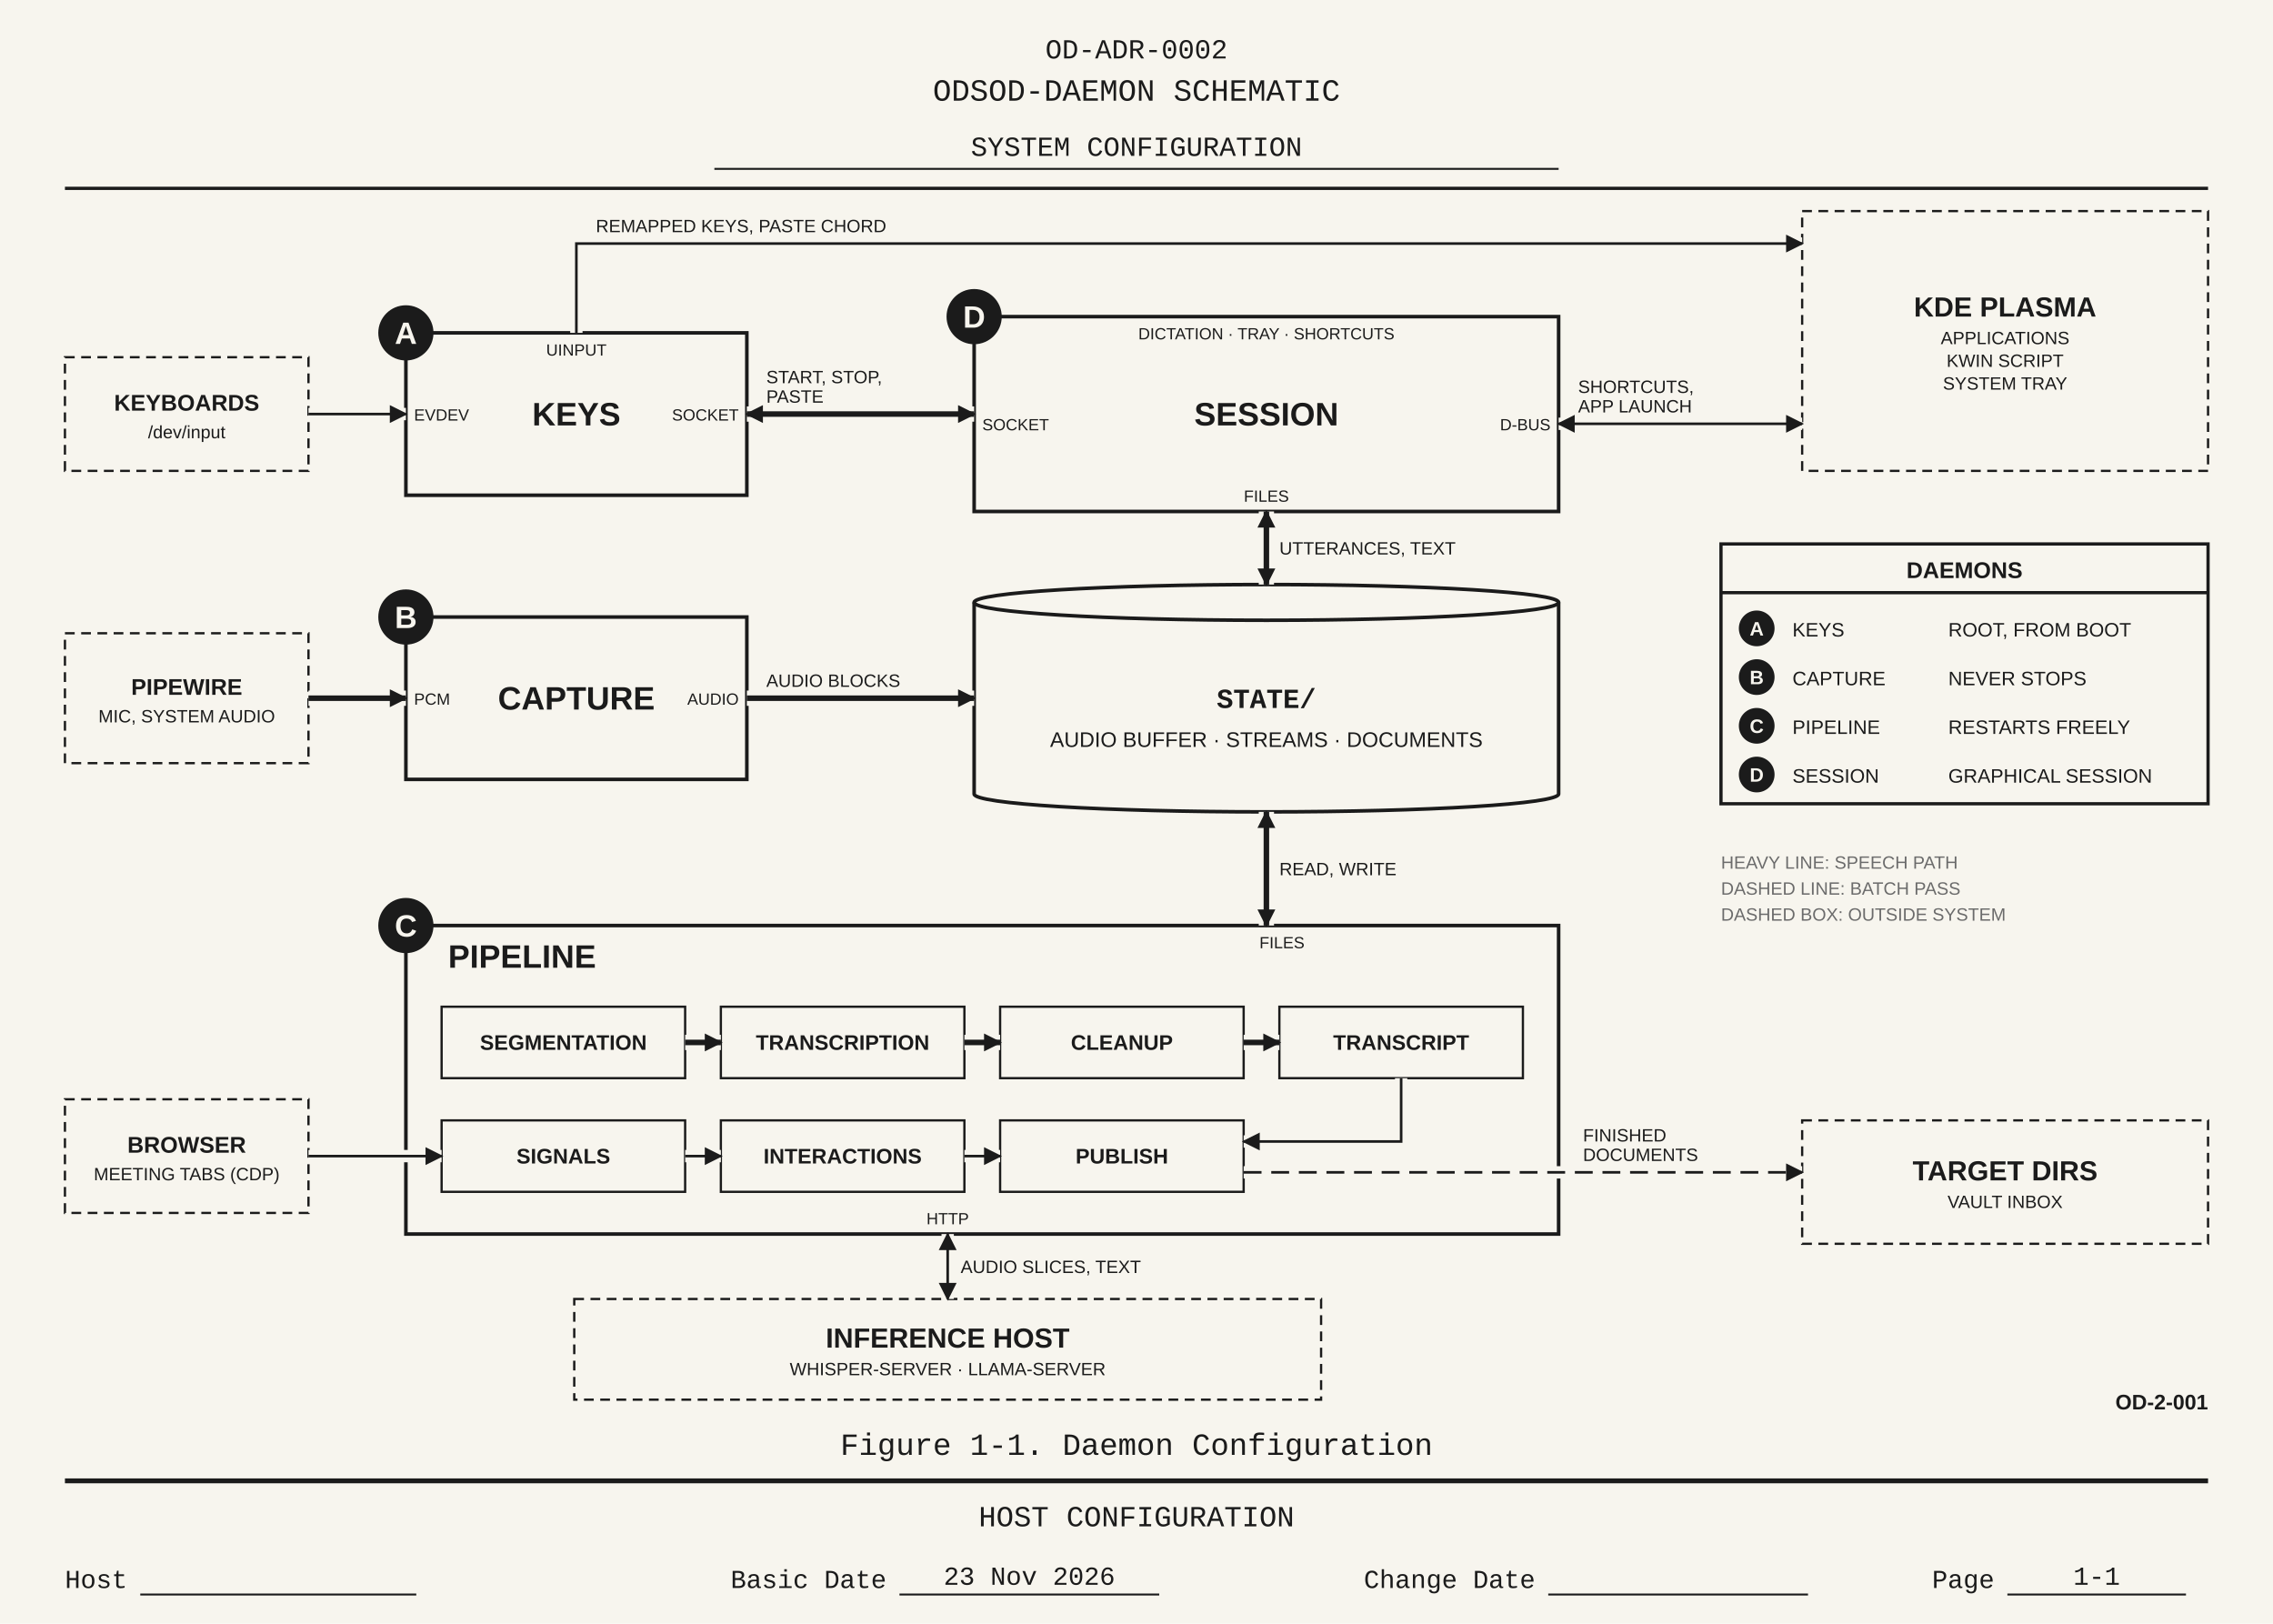
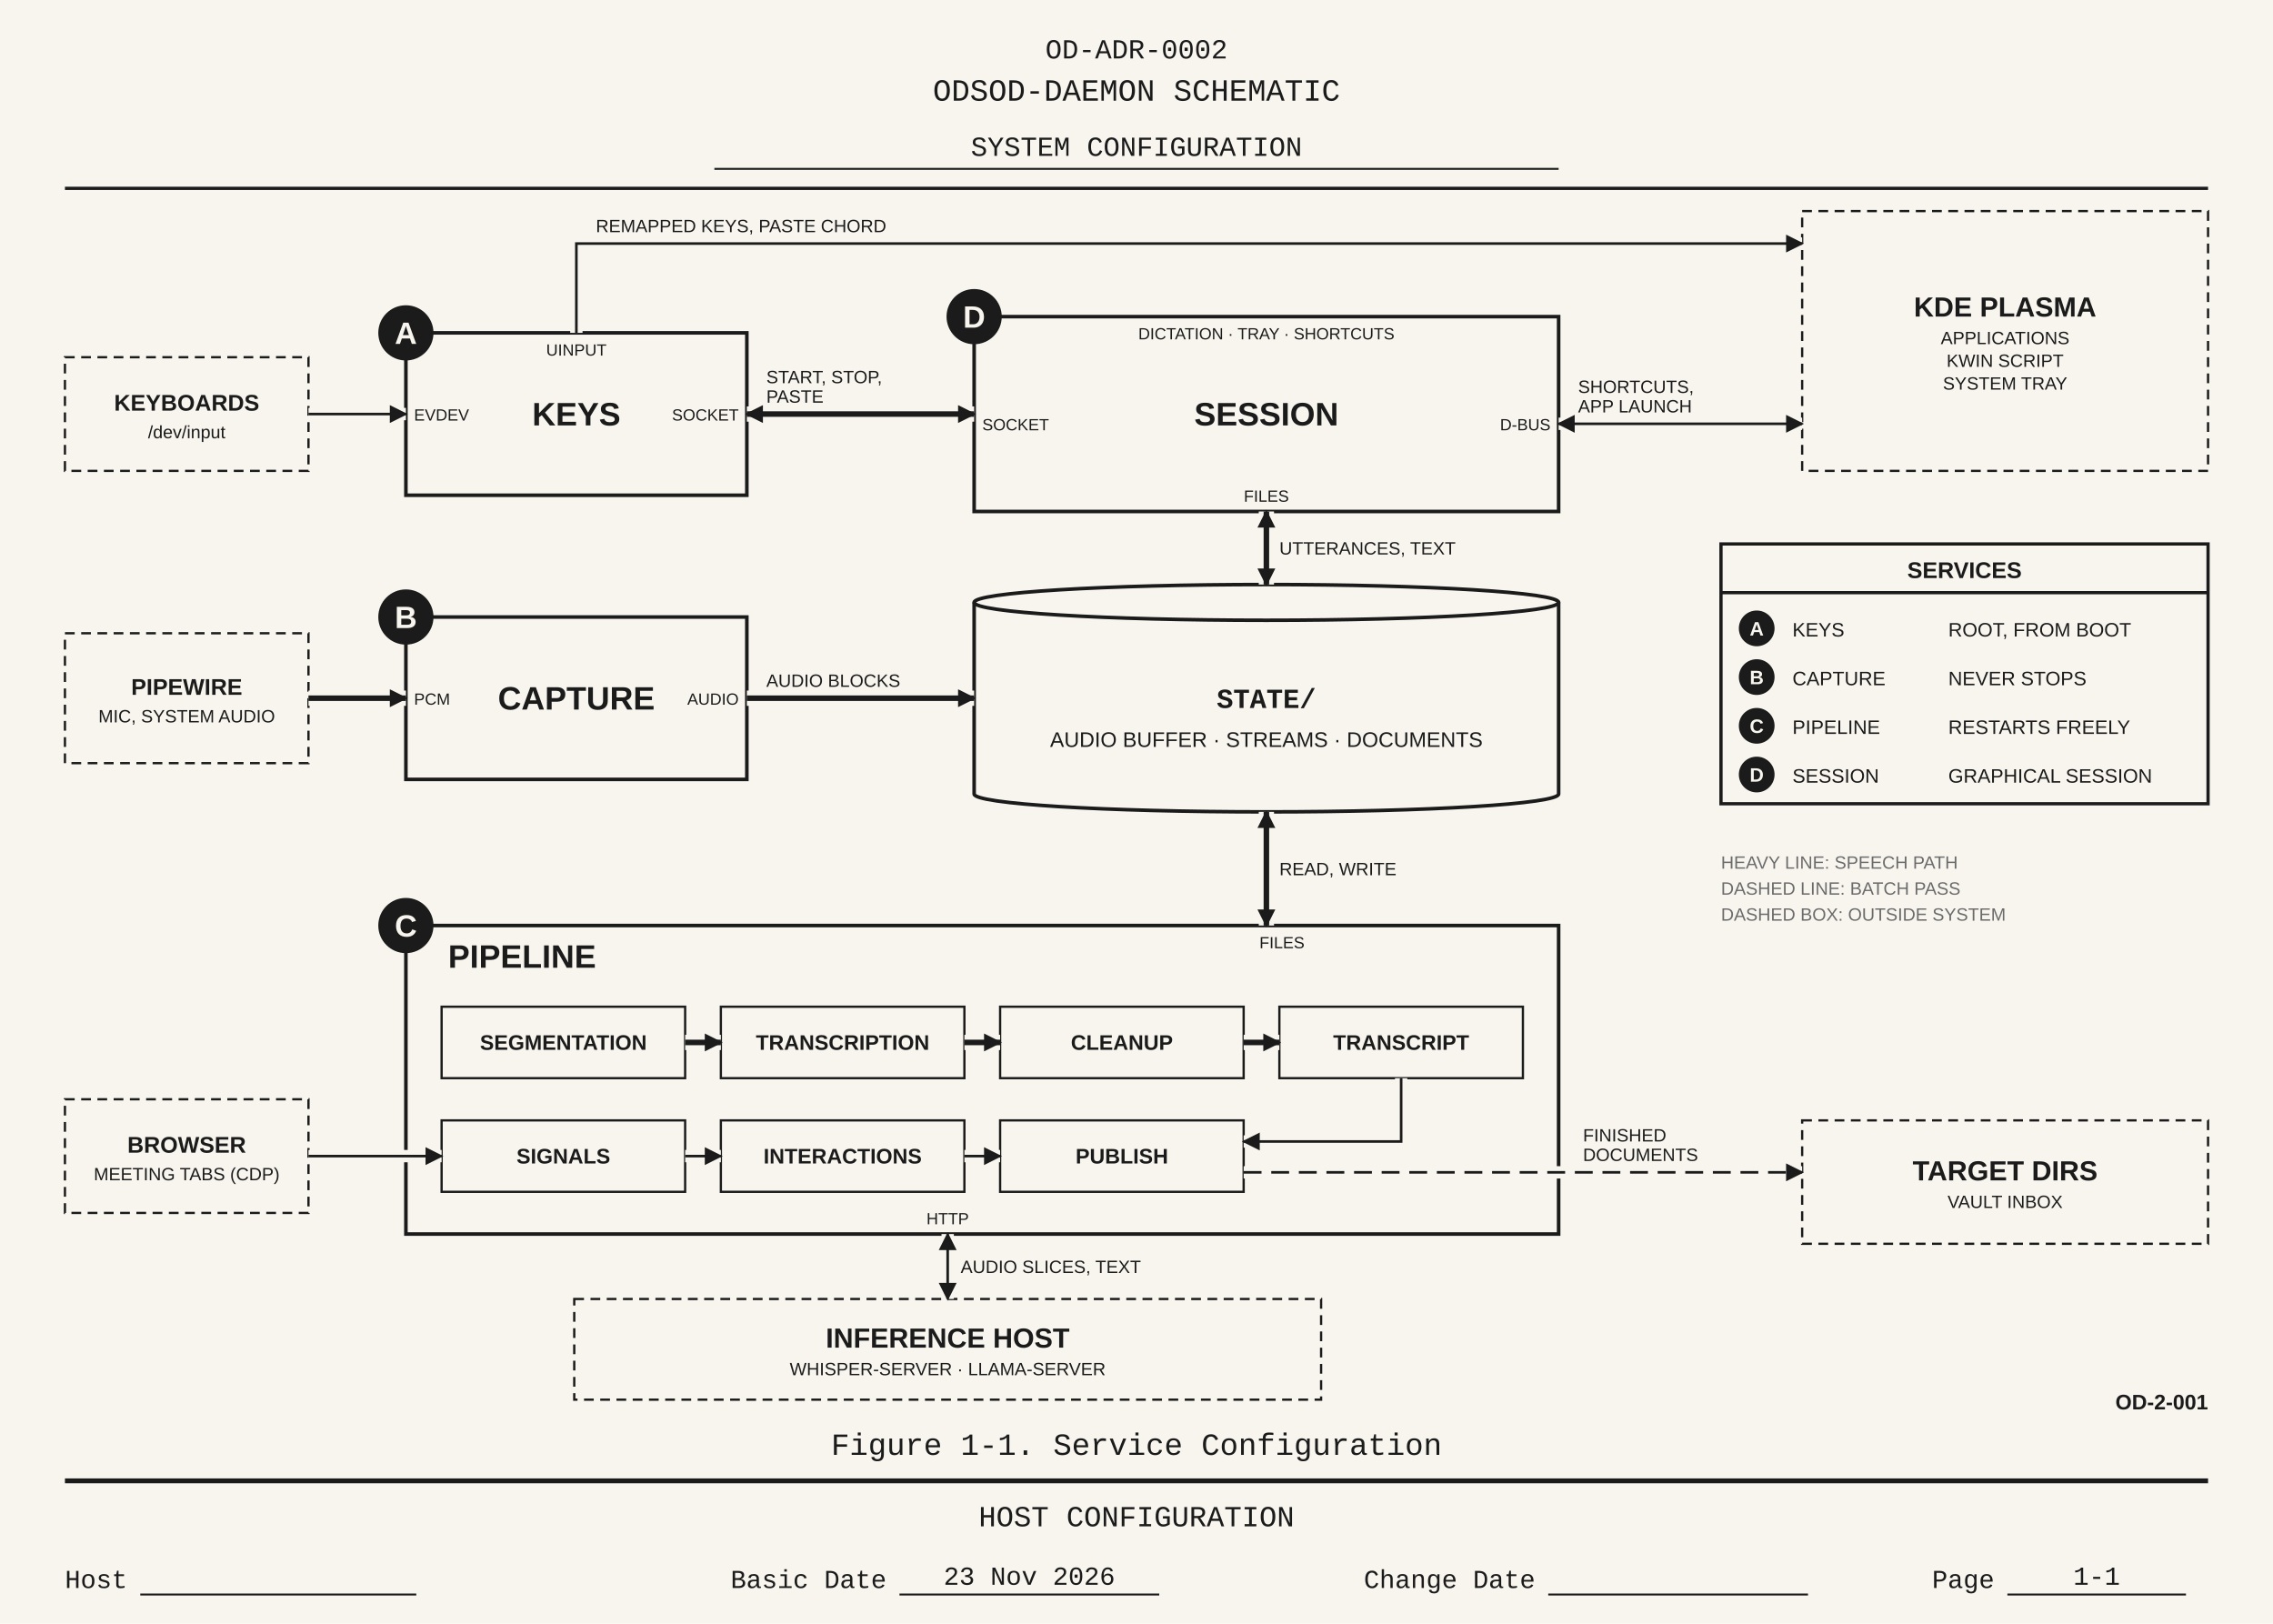
<svg xmlns="http://www.w3.org/2000/svg" width="1400" height="1000" viewBox="0 0 1400 1000">
  <defs>
    <marker id="arrow" viewBox="0 0 10 10" refX="9" refY="5" markerWidth="13" markerHeight="11" markerUnits="userSpaceOnUse" orient="auto-start-reverse">
      <path d="M0,0 L10,5 L0,10 z" fill="#1b1b1b" />
    </marker>
  </defs>
  <rect width="1400" height="1000" fill="#f7f5ee" />
  <text x="700.0" y="36" font-family="'Courier New', Courier, monospace" font-size="17" font-weight="normal" text-anchor="middle" fill="#1b1b1b">OD-ADR-0002</text>
  <text x="700.0" y="62" font-family="'Courier New', Courier, monospace" font-size="19" font-weight="normal" text-anchor="middle" fill="#1b1b1b">ODSOD-DAEMON SCHEMATIC</text>
  <text x="700.0" y="96" font-family="'Courier New', Courier, monospace" font-size="17" font-weight="normal" text-anchor="middle" fill="#1b1b1b">SYSTEM CONFIGURATION</text>
  <line x1="440.0" y1="104" x2="960.0" y2="104" stroke="#1b1b1b" stroke-width="1.2" />
  <line x1="40" y1="116" x2="1360" y2="116" stroke="#1b1b1b" stroke-width="2" />
  <rect x="250" y="205" width="210" height="100" fill="#f7f5ee" stroke="#1b1b1b" stroke-width="2.2" />
  <text x="355.0" y="262.0" font-family="Futura, 'Century Gothic', 'Avenir Next Condensed', 'Arial Narrow', Arial, sans-serif" font-size="20" font-weight="bold" text-anchor="middle" fill="#1b1b1b">KEYS</text>
  <text x="255" y="259.0" font-family="Futura, 'Century Gothic', 'Avenir Next Condensed', 'Arial Narrow', Arial, sans-serif" font-size="10" font-weight="normal" text-anchor="start" fill="#1b1b1b">EVDEV</text>
  <text x="355.0" y="219" font-family="Futura, 'Century Gothic', 'Avenir Next Condensed', 'Arial Narrow', Arial, sans-serif" font-size="10" font-weight="normal" text-anchor="middle" fill="#1b1b1b">UINPUT</text>
  <text x="455" y="259.0" font-family="Futura, 'Century Gothic', 'Avenir Next Condensed', 'Arial Narrow', Arial, sans-serif" font-size="10" font-weight="normal" text-anchor="end" fill="#1b1b1b">SOCKET</text>
  <circle cx="250" cy="205" r="17" fill="#1b1b1b" />
  <text x="250" y="211.8" font-family="Futura, 'Century Gothic', 'Avenir Next Condensed', 'Arial Narrow', Arial, sans-serif" font-size="19" font-weight="bold" text-anchor="middle" fill="#f7f5ee">A</text>
  <rect x="600" y="195" width="360" height="120" fill="#f7f5ee" stroke="#1b1b1b" stroke-width="2.2" />
  <text x="780.0" y="262.0" font-family="Futura, 'Century Gothic', 'Avenir Next Condensed', 'Arial Narrow', Arial, sans-serif" font-size="20" font-weight="bold" text-anchor="middle" fill="#1b1b1b">SESSION</text>
  <text x="605" y="265.0" font-family="Futura, 'Century Gothic', 'Avenir Next Condensed', 'Arial Narrow', Arial, sans-serif" font-size="10" font-weight="normal" text-anchor="start" fill="#1b1b1b">SOCKET</text>
  <text x="955" y="265.0" font-family="Futura, 'Century Gothic', 'Avenir Next Condensed', 'Arial Narrow', Arial, sans-serif" font-size="10" font-weight="normal" text-anchor="end" fill="#1b1b1b">D-BUS</text>
  <text x="780.0" y="309" font-family="Futura, 'Century Gothic', 'Avenir Next Condensed', 'Arial Narrow', Arial, sans-serif" font-size="10" font-weight="normal" text-anchor="middle" fill="#1b1b1b">FILES</text>
  <text x="780.0" y="209" font-family="Futura, 'Century Gothic', 'Avenir Next Condensed', 'Arial Narrow', Arial, sans-serif" font-size="10" font-weight="normal" text-anchor="middle" fill="#1b1b1b">DICTATION · TRAY · SHORTCUTS</text>
  <circle cx="600" cy="195" r="17" fill="#1b1b1b" />
  <text x="600" y="201.8" font-family="Futura, 'Century Gothic', 'Avenir Next Condensed', 'Arial Narrow', Arial, sans-serif" font-size="19" font-weight="bold" text-anchor="middle" fill="#f7f5ee">D</text>
  <rect x="250" y="380" width="210" height="100" fill="#f7f5ee" stroke="#1b1b1b" stroke-width="2.2" />
  <text x="355.0" y="437.0" font-family="Futura, 'Century Gothic', 'Avenir Next Condensed', 'Arial Narrow', Arial, sans-serif" font-size="20" font-weight="bold" text-anchor="middle" fill="#1b1b1b">CAPTURE</text>
  <text x="255" y="434.0" font-family="Futura, 'Century Gothic', 'Avenir Next Condensed', 'Arial Narrow', Arial, sans-serif" font-size="10" font-weight="normal" text-anchor="start" fill="#1b1b1b">PCM</text>
  <text x="455" y="434.0" font-family="Futura, 'Century Gothic', 'Avenir Next Condensed', 'Arial Narrow', Arial, sans-serif" font-size="10" font-weight="normal" text-anchor="end" fill="#1b1b1b">AUDIO</text>
  <circle cx="250" cy="380" r="17" fill="#1b1b1b" />
  <text x="250" y="386.8" font-family="Futura, 'Century Gothic', 'Avenir Next Condensed', 'Arial Narrow', Arial, sans-serif" font-size="19" font-weight="bold" text-anchor="middle" fill="#f7f5ee">B</text>
  <path d="M600,371 L600,489 A180.0,11 0 0 0 960,489 L960,371" fill="#f7f5ee" stroke="#1b1b1b" stroke-width="2.2" />
  <ellipse cx="780.0" cy="371" rx="180.0" ry="11" fill="#f7f5ee" stroke="#1b1b1b" stroke-width="2.2" />
  <text x="780.0" y="436.0" font-family="'Courier New', Courier, monospace" font-size="17" font-weight="bold" text-anchor="middle" fill="#1b1b1b">STATE/</text>
  <text x="780.0" y="460.0" font-family="Futura, 'Century Gothic', 'Avenir Next Condensed', 'Arial Narrow', Arial, sans-serif" font-size="13" font-weight="normal" text-anchor="middle" fill="#1b1b1b">AUDIO BUFFER · STREAMS · DOCUMENTS</text>
  <rect x="250" y="570" width="710" height="190" fill="none" stroke="#1b1b1b" stroke-width="2.2" />
  <circle cx="250" cy="570" r="17" fill="#1b1b1b" />
  <text x="250" y="576.8" font-family="Futura, 'Century Gothic', 'Avenir Next Condensed', 'Arial Narrow', Arial, sans-serif" font-size="19" font-weight="bold" text-anchor="middle" fill="#f7f5ee">C</text>
  <text x="276" y="596" font-family="Futura, 'Century Gothic', 'Avenir Next Condensed', 'Arial Narrow', Arial, sans-serif" font-size="20" font-weight="bold" text-anchor="start" fill="#1b1b1b">PIPELINE</text>
  <text x="583.7" y="754" font-family="Futura, 'Century Gothic', 'Avenir Next Condensed', 'Arial Narrow', Arial, sans-serif" font-size="10" font-weight="normal" text-anchor="middle" fill="#1b1b1b">HTTP</text>
  <text x="789.6" y="584" font-family="Futura, 'Century Gothic', 'Avenir Next Condensed', 'Arial Narrow', Arial, sans-serif" font-size="10" font-weight="normal" text-anchor="middle" fill="#1b1b1b">FILES</text>
  <rect x="272" y="620" width="150" height="44" fill="#f7f5ee" stroke="#1b1b1b" stroke-width="1.4" />
  <text x="347.0" y="646.55" font-family="Futura, 'Century Gothic', 'Avenir Next Condensed', 'Arial Narrow', Arial, sans-serif" font-size="13" font-weight="bold" text-anchor="middle" fill="#1b1b1b">SEGMENTATION</text>
  <rect x="444" y="620" width="150" height="44" fill="#f7f5ee" stroke="#1b1b1b" stroke-width="1.4" />
  <text x="519.0" y="646.55" font-family="Futura, 'Century Gothic', 'Avenir Next Condensed', 'Arial Narrow', Arial, sans-serif" font-size="13" font-weight="bold" text-anchor="middle" fill="#1b1b1b">TRANSCRIPTION</text>
  <path d="M422,642.0 L444,642.0" fill="none" stroke="#f7f5ee" stroke-width="9.4" />
  <path d="M422,642.0 L444,642.0" fill="none" stroke="#1b1b1b" stroke-width="3.4" marker-end="url(#arrow)" />
  <rect x="616" y="620" width="150" height="44" fill="#f7f5ee" stroke="#1b1b1b" stroke-width="1.4" />
  <text x="691.0" y="646.55" font-family="Futura, 'Century Gothic', 'Avenir Next Condensed', 'Arial Narrow', Arial, sans-serif" font-size="13" font-weight="bold" text-anchor="middle" fill="#1b1b1b">CLEANUP</text>
  <path d="M594,642.0 L616,642.0" fill="none" stroke="#f7f5ee" stroke-width="9.4" />
  <path d="M594,642.0 L616,642.0" fill="none" stroke="#1b1b1b" stroke-width="3.4" marker-end="url(#arrow)" />
  <rect x="788" y="620" width="150" height="44" fill="#f7f5ee" stroke="#1b1b1b" stroke-width="1.4" />
  <text x="863.0" y="646.55" font-family="Futura, 'Century Gothic', 'Avenir Next Condensed', 'Arial Narrow', Arial, sans-serif" font-size="13" font-weight="bold" text-anchor="middle" fill="#1b1b1b">TRANSCRIPT</text>
  <path d="M766,642.0 L788,642.0" fill="none" stroke="#f7f5ee" stroke-width="9.4" />
  <path d="M766,642.0 L788,642.0" fill="none" stroke="#1b1b1b" stroke-width="3.4" marker-end="url(#arrow)" />
  <rect x="272" y="690" width="150" height="44" fill="#f7f5ee" stroke="#1b1b1b" stroke-width="1.4" />
  <text x="347.0" y="716.55" font-family="Futura, 'Century Gothic', 'Avenir Next Condensed', 'Arial Narrow', Arial, sans-serif" font-size="13" font-weight="bold" text-anchor="middle" fill="#1b1b1b">SIGNALS</text>
  <rect x="444" y="690" width="150" height="44" fill="#f7f5ee" stroke="#1b1b1b" stroke-width="1.4" />
  <text x="519.0" y="716.55" font-family="Futura, 'Century Gothic', 'Avenir Next Condensed', 'Arial Narrow', Arial, sans-serif" font-size="13" font-weight="bold" text-anchor="middle" fill="#1b1b1b">INTERACTIONS</text>
  <path d="M422,712.0 L444,712.0" fill="none" stroke="#f7f5ee" stroke-width="7.6" />
  <path d="M422,712.0 L444,712.0" fill="none" stroke="#1b1b1b" stroke-width="1.6" marker-end="url(#arrow)" />
  <rect x="616" y="690" width="150" height="44" fill="#f7f5ee" stroke="#1b1b1b" stroke-width="1.4" />
  <text x="691.0" y="716.55" font-family="Futura, 'Century Gothic', 'Avenir Next Condensed', 'Arial Narrow', Arial, sans-serif" font-size="13" font-weight="bold" text-anchor="middle" fill="#1b1b1b">PUBLISH</text>
  <path d="M594,712.0 L616,712.0" fill="none" stroke="#f7f5ee" stroke-width="7.6" />
  <path d="M594,712.0 L616,712.0" fill="none" stroke="#1b1b1b" stroke-width="1.6" marker-end="url(#arrow)" />
  <path d="M863.0,664 L863.0,703 L766,703" fill="none" stroke="#f7f5ee" stroke-width="7.6" />
  <path d="M863.0,664 L863.0,703 L766,703" fill="none" stroke="#1b1b1b" stroke-width="1.6" marker-end="url(#arrow)" />
  <path d="M460,255.0 L600,255.0" fill="none" stroke="#f7f5ee" stroke-width="9.4" />
  <path d="M460,255.0 L600,255.0" fill="none" stroke="#1b1b1b" stroke-width="3.4" marker-end="url(#arrow)" marker-start="url(#arrow)" />
  <text x="472" y="236.0" font-family="Futura, 'Century Gothic', 'Avenir Next Condensed', 'Arial Narrow', Arial, sans-serif" font-size="11" font-weight="normal" text-anchor="start" fill="#1b1b1b">START, STOP,</text>
  <text x="472" y="248.0" font-family="Futura, 'Century Gothic', 'Avenir Next Condensed', 'Arial Narrow', Arial, sans-serif" font-size="11" font-weight="normal" text-anchor="start" fill="#1b1b1b">PASTE</text>
  <path d="M460,430.0 L600,430.0" fill="none" stroke="#f7f5ee" stroke-width="9.4" />
  <path d="M460,430.0 L600,430.0" fill="none" stroke="#1b1b1b" stroke-width="3.4" marker-end="url(#arrow)" />
  <text x="472" y="423.0" font-family="Futura, 'Century Gothic', 'Avenir Next Condensed', 'Arial Narrow', Arial, sans-serif" font-size="11" font-weight="normal" text-anchor="start" fill="#1b1b1b">AUDIO BLOCKS</text>
  <path d="M780.0,315 L780.0,360" fill="none" stroke="#f7f5ee" stroke-width="9.4" />
  <path d="M780.0,315 L780.0,360" fill="none" stroke="#1b1b1b" stroke-width="3.4" marker-end="url(#arrow)" marker-start="url(#arrow)" />
  <text x="788.0" y="341.5" font-family="Futura, 'Century Gothic', 'Avenir Next Condensed', 'Arial Narrow', Arial, sans-serif" font-size="11" font-weight="normal" text-anchor="start" fill="#1b1b1b">UTTERANCES, TEXT</text>
  <path d="M780.0,500 L780.0,570" fill="none" stroke="#f7f5ee" stroke-width="9.4" />
  <path d="M780.0,500 L780.0,570" fill="none" stroke="#1b1b1b" stroke-width="3.4" marker-end="url(#arrow)" marker-start="url(#arrow)" />
  <text x="788.0" y="539.0" font-family="Futura, 'Century Gothic', 'Avenir Next Condensed', 'Arial Narrow', Arial, sans-serif" font-size="11" font-weight="normal" text-anchor="start" fill="#1b1b1b">READ, WRITE</text>
  <rect x="40" y="220" width="150" height="70" fill="#f7f5ee" stroke="#1b1b1b" stroke-width="1.4" stroke-dasharray="6 4" />
  <text x="115.0" y="252.9" font-family="Futura, 'Century Gothic', 'Avenir Next Condensed', 'Arial Narrow', Arial, sans-serif" font-size="14" font-weight="bold" text-anchor="middle" fill="#1b1b1b">KEYBOARDS</text>
  <text x="115.0" y="269.9" font-family="Futura, 'Century Gothic', 'Avenir Next Condensed', 'Arial Narrow', Arial, sans-serif" font-size="11" font-weight="normal" text-anchor="middle" fill="#1b1b1b">/dev/input</text>
  <path d="M190,255.0 L250,255.0" fill="none" stroke="#f7f5ee" stroke-width="7.6" />
  <path d="M190,255.0 L250,255.0" fill="none" stroke="#1b1b1b" stroke-width="1.6" marker-end="url(#arrow)" />
  <rect x="40" y="390" width="150" height="80" fill="#f7f5ee" stroke="#1b1b1b" stroke-width="1.4" stroke-dasharray="6 4" />
  <text x="115.0" y="427.9" font-family="Futura, 'Century Gothic', 'Avenir Next Condensed', 'Arial Narrow', Arial, sans-serif" font-size="14" font-weight="bold" text-anchor="middle" fill="#1b1b1b">PIPEWIRE</text>
  <text x="115.0" y="444.9" font-family="Futura, 'Century Gothic', 'Avenir Next Condensed', 'Arial Narrow', Arial, sans-serif" font-size="11" font-weight="normal" text-anchor="middle" fill="#1b1b1b">MIC, SYSTEM AUDIO</text>
  <path d="M190,430.0 L250,430.0" fill="none" stroke="#f7f5ee" stroke-width="9.4" />
  <path d="M190,430.0 L250,430.0" fill="none" stroke="#1b1b1b" stroke-width="3.4" marker-end="url(#arrow)" />
  <rect x="40" y="677" width="150" height="70" fill="#f7f5ee" stroke="#1b1b1b" stroke-width="1.4" stroke-dasharray="6 4" />
  <text x="115.0" y="709.9" font-family="Futura, 'Century Gothic', 'Avenir Next Condensed', 'Arial Narrow', Arial, sans-serif" font-size="14" font-weight="bold" text-anchor="middle" fill="#1b1b1b">BROWSER</text>
  <text x="115.0" y="726.9" font-family="Futura, 'Century Gothic', 'Avenir Next Condensed', 'Arial Narrow', Arial, sans-serif" font-size="11" font-weight="normal" text-anchor="middle" fill="#1b1b1b">MEETING TABS (CDP)</text>
  <path d="M190,712.0 L272,712.0" fill="none" stroke="#f7f5ee" stroke-width="7.6" />
  <path d="M190,712.0 L272,712.0" fill="none" stroke="#1b1b1b" stroke-width="1.6" marker-end="url(#arrow)" />
  <rect x="1110" y="130" width="250" height="160" fill="#f7f5ee" stroke="#1b1b1b" stroke-width="1.4" stroke-dasharray="6 4" />
  <text x="1235.0" y="194.95" font-family="Futura, 'Century Gothic', 'Avenir Next Condensed', 'Arial Narrow', Arial, sans-serif" font-size="17" font-weight="bold" text-anchor="middle" fill="#1b1b1b">KDE PLASMA</text>
  <text x="1235.0" y="211.95" font-family="Futura, 'Century Gothic', 'Avenir Next Condensed', 'Arial Narrow', Arial, sans-serif" font-size="11" font-weight="normal" text-anchor="middle" fill="#1b1b1b">APPLICATIONS</text>
  <text x="1235.0" y="225.95" font-family="Futura, 'Century Gothic', 'Avenir Next Condensed', 'Arial Narrow', Arial, sans-serif" font-size="11" font-weight="normal" text-anchor="middle" fill="#1b1b1b">KWIN SCRIPT</text>
  <text x="1235.0" y="239.95" font-family="Futura, 'Century Gothic', 'Avenir Next Condensed', 'Arial Narrow', Arial, sans-serif" font-size="11" font-weight="normal" text-anchor="middle" fill="#1b1b1b">SYSTEM TRAY</text>
  <path d="M355.0,205 L355.0,150 L1110,150" fill="none" stroke="#f7f5ee" stroke-width="7.6" />
  <path d="M355.0,205 L355.0,150 L1110,150" fill="none" stroke="#1b1b1b" stroke-width="1.6" marker-end="url(#arrow)" />
  <text x="367.0" y="143" font-family="Futura, 'Century Gothic', 'Avenir Next Condensed', 'Arial Narrow', Arial, sans-serif" font-size="11" font-weight="normal" text-anchor="start" fill="#1b1b1b">REMAPPED KEYS, PASTE CHORD</text>
  <path d="M960,261.0 L1110,261.0" fill="none" stroke="#f7f5ee" stroke-width="7.6" />
  <path d="M960,261.0 L1110,261.0" fill="none" stroke="#1b1b1b" stroke-width="1.6" marker-end="url(#arrow)" marker-start="url(#arrow)" />
  <text x="972" y="242.0" font-family="Futura, 'Century Gothic', 'Avenir Next Condensed', 'Arial Narrow', Arial, sans-serif" font-size="11" font-weight="normal" text-anchor="start" fill="#1b1b1b">SHORTCUTS,</text>
  <text x="972" y="254.0" font-family="Futura, 'Century Gothic', 'Avenir Next Condensed', 'Arial Narrow', Arial, sans-serif" font-size="11" font-weight="normal" text-anchor="start" fill="#1b1b1b">APP LAUNCH</text>
  <rect x="1110" y="690" width="250" height="76" fill="#f7f5ee" stroke="#1b1b1b" stroke-width="1.4" stroke-dasharray="6 4" />
  <text x="1235.0" y="726.95" font-family="Futura, 'Century Gothic', 'Avenir Next Condensed', 'Arial Narrow', Arial, sans-serif" font-size="17" font-weight="bold" text-anchor="middle" fill="#1b1b1b">TARGET DIRS</text>
  <text x="1235.0" y="743.95" font-family="Futura, 'Century Gothic', 'Avenir Next Condensed', 'Arial Narrow', Arial, sans-serif" font-size="11" font-weight="normal" text-anchor="middle" fill="#1b1b1b">VAULT INBOX</text>
  <path d="M766,722 L1110,722" fill="none" stroke="#f7f5ee" stroke-width="7.6" />
  <path d="M766,722 L1110,722" fill="none" stroke="#1b1b1b" stroke-width="1.6" stroke-dasharray="11 6" marker-end="url(#arrow)" />
  <text x="975" y="703" font-family="Futura, 'Century Gothic', 'Avenir Next Condensed', 'Arial Narrow', Arial, sans-serif" font-size="11" font-weight="normal" text-anchor="start" fill="#1b1b1b">FINISHED</text>
  <text x="975" y="715" font-family="Futura, 'Century Gothic', 'Avenir Next Condensed', 'Arial Narrow', Arial, sans-serif" font-size="11" font-weight="normal" text-anchor="start" fill="#1b1b1b">DOCUMENTS</text>
  <rect x="353.7" y="800" width="460" height="62" fill="#f7f5ee" stroke="#1b1b1b" stroke-width="1.4" stroke-dasharray="6 4" />
  <text x="583.7" y="829.95" font-family="Futura, 'Century Gothic', 'Avenir Next Condensed', 'Arial Narrow', Arial, sans-serif" font-size="17" font-weight="bold" text-anchor="middle" fill="#1b1b1b">INFERENCE HOST</text>
  <text x="583.7" y="846.95" font-family="Futura, 'Century Gothic', 'Avenir Next Condensed', 'Arial Narrow', Arial, sans-serif" font-size="11" font-weight="normal" text-anchor="middle" fill="#1b1b1b">WHISPER-SERVER · LLAMA-SERVER</text>
  <path d="M583.7,760 L583.7,800" fill="none" stroke="#f7f5ee" stroke-width="7.6" />
  <path d="M583.7,760 L583.7,800" fill="none" stroke="#1b1b1b" stroke-width="1.6" marker-end="url(#arrow)" marker-start="url(#arrow)" />
  <text x="591.7" y="784.0" font-family="Futura, 'Century Gothic', 'Avenir Next Condensed', 'Arial Narrow', Arial, sans-serif" font-size="11" font-weight="normal" text-anchor="start" fill="#1b1b1b">AUDIO SLICES, TEXT</text>
  <rect x="1060" y="335" width="300" height="160" fill="#f7f5ee" stroke="#1b1b1b" stroke-width="2" />
  <line x1="1060" y1="365" x2="1360" y2="365" stroke="#1b1b1b" stroke-width="2" />
-   <text x="1210.0" y="356" font-family="Futura, 'Century Gothic', 'Avenir Next Condensed', 'Arial Narrow', Arial, sans-serif" font-size="14" font-weight="bold" text-anchor="middle" fill="#1b1b1b">DAEMONS</text>
+   <text x="1210.0" y="356" font-family="Futura, 'Century Gothic', 'Avenir Next Condensed', 'Arial Narrow', Arial, sans-serif" font-size="14" font-weight="bold" text-anchor="middle" fill="#1b1b1b">SERVICES</text>
  <circle cx="1082" cy="387" r="11" fill="#1b1b1b" />
  <text x="1082" y="391.4" font-family="Futura, 'Century Gothic', 'Avenir Next Condensed', 'Arial Narrow', Arial, sans-serif" font-size="12" font-weight="bold" text-anchor="middle" fill="#f7f5ee">A</text>
  <text x="1104" y="392" font-family="Futura, 'Century Gothic', 'Avenir Next Condensed', 'Arial Narrow', Arial, sans-serif" font-size="12" font-weight="normal" text-anchor="start" fill="#1b1b1b">KEYS</text>
  <text x="1200" y="392" font-family="Futura, 'Century Gothic', 'Avenir Next Condensed', 'Arial Narrow', Arial, sans-serif" font-size="12" font-weight="normal" text-anchor="start" fill="#1b1b1b">ROOT, FROM BOOT</text>
  <circle cx="1082" cy="417" r="11" fill="#1b1b1b" />
  <text x="1082" y="421.4" font-family="Futura, 'Century Gothic', 'Avenir Next Condensed', 'Arial Narrow', Arial, sans-serif" font-size="12" font-weight="bold" text-anchor="middle" fill="#f7f5ee">B</text>
  <text x="1104" y="422" font-family="Futura, 'Century Gothic', 'Avenir Next Condensed', 'Arial Narrow', Arial, sans-serif" font-size="12" font-weight="normal" text-anchor="start" fill="#1b1b1b">CAPTURE</text>
  <text x="1200" y="422" font-family="Futura, 'Century Gothic', 'Avenir Next Condensed', 'Arial Narrow', Arial, sans-serif" font-size="12" font-weight="normal" text-anchor="start" fill="#1b1b1b">NEVER STOPS</text>
  <circle cx="1082" cy="447" r="11" fill="#1b1b1b" />
  <text x="1082" y="451.4" font-family="Futura, 'Century Gothic', 'Avenir Next Condensed', 'Arial Narrow', Arial, sans-serif" font-size="12" font-weight="bold" text-anchor="middle" fill="#f7f5ee">C</text>
  <text x="1104" y="452" font-family="Futura, 'Century Gothic', 'Avenir Next Condensed', 'Arial Narrow', Arial, sans-serif" font-size="12" font-weight="normal" text-anchor="start" fill="#1b1b1b">PIPELINE</text>
  <text x="1200" y="452" font-family="Futura, 'Century Gothic', 'Avenir Next Condensed', 'Arial Narrow', Arial, sans-serif" font-size="12" font-weight="normal" text-anchor="start" fill="#1b1b1b">RESTARTS FREELY</text>
  <circle cx="1082" cy="477" r="11" fill="#1b1b1b" />
  <text x="1082" y="481.4" font-family="Futura, 'Century Gothic', 'Avenir Next Condensed', 'Arial Narrow', Arial, sans-serif" font-size="12" font-weight="bold" text-anchor="middle" fill="#f7f5ee">D</text>
  <text x="1104" y="482" font-family="Futura, 'Century Gothic', 'Avenir Next Condensed', 'Arial Narrow', Arial, sans-serif" font-size="12" font-weight="normal" text-anchor="start" fill="#1b1b1b">SESSION</text>
  <text x="1200" y="482" font-family="Futura, 'Century Gothic', 'Avenir Next Condensed', 'Arial Narrow', Arial, sans-serif" font-size="12" font-weight="normal" text-anchor="start" fill="#1b1b1b">GRAPHICAL SESSION</text>
  <text x="1060" y="535" font-family="Futura, 'Century Gothic', 'Avenir Next Condensed', 'Arial Narrow', Arial, sans-serif" font-size="11" font-weight="normal" text-anchor="start" fill="#6b6b6b">HEAVY LINE: SPEECH PATH</text>
  <text x="1060" y="551" font-family="Futura, 'Century Gothic', 'Avenir Next Condensed', 'Arial Narrow', Arial, sans-serif" font-size="11" font-weight="normal" text-anchor="start" fill="#6b6b6b">DASHED LINE: BATCH PASS</text>
  <text x="1060" y="567" font-family="Futura, 'Century Gothic', 'Avenir Next Condensed', 'Arial Narrow', Arial, sans-serif" font-size="11" font-weight="normal" text-anchor="start" fill="#6b6b6b">DASHED BOX: OUTSIDE SYSTEM</text>
  <text x="1360" y="868" font-family="Futura, 'Century Gothic', 'Avenir Next Condensed', 'Arial Narrow', Arial, sans-serif" font-size="13" font-weight="bold" text-anchor="end" fill="#1b1b1b">OD-2-001</text>
-   <text x="700.0" y="896" font-family="'Courier New', Courier, monospace" font-size="19" font-weight="normal" text-anchor="middle" fill="#1b1b1b">Figure 1-1.  Daemon Configuration</text>
+   <text x="700.0" y="896" font-family="'Courier New', Courier, monospace" font-size="19" font-weight="normal" text-anchor="middle" fill="#1b1b1b">Figure 1-1.  Service Configuration</text>
  <line x1="40" y1="912" x2="1360" y2="912" stroke="#1b1b1b" stroke-width="3" />
  <text x="700.0" y="940" font-family="'Courier New', Courier, monospace" font-size="18" font-weight="normal" text-anchor="middle" fill="#1b1b1b">HOST CONFIGURATION</text>
  <text x="40" y="978" font-family="'Courier New', Courier, monospace" font-size="16" font-weight="normal" text-anchor="start" fill="#1b1b1b">Host</text>
  <line x1="86.4" y1="982" x2="256.4" y2="982" stroke="#1b1b1b" stroke-width="1.2" />
  <text x="450.0" y="978" font-family="'Courier New', Courier, monospace" font-size="16" font-weight="normal" text-anchor="start" fill="#1b1b1b">Basic Date</text>
  <line x1="554.0" y1="982" x2="714.0" y2="982" stroke="#1b1b1b" stroke-width="1.2" />
  <text x="634.0" y="976" font-family="'Courier New', Courier, monospace" font-size="16" font-weight="normal" text-anchor="middle" fill="#1b1b1b">23 Nov 2026</text>
  <text x="840.0" y="978" font-family="'Courier New', Courier, monospace" font-size="16" font-weight="normal" text-anchor="start" fill="#1b1b1b">Change Date</text>
  <line x1="953.6" y1="982" x2="1113.6" y2="982" stroke="#1b1b1b" stroke-width="1.2" />
  <text x="1190" y="978" font-family="'Courier New', Courier, monospace" font-size="16" font-weight="normal" text-anchor="start" fill="#1b1b1b">Page</text>
  <line x1="1236.4" y1="982" x2="1346.4" y2="982" stroke="#1b1b1b" stroke-width="1.2" />
  <text x="1291.4" y="976" font-family="'Courier New', Courier, monospace" font-size="16" font-weight="normal" text-anchor="middle" fill="#1b1b1b">1-1</text>
</svg>
